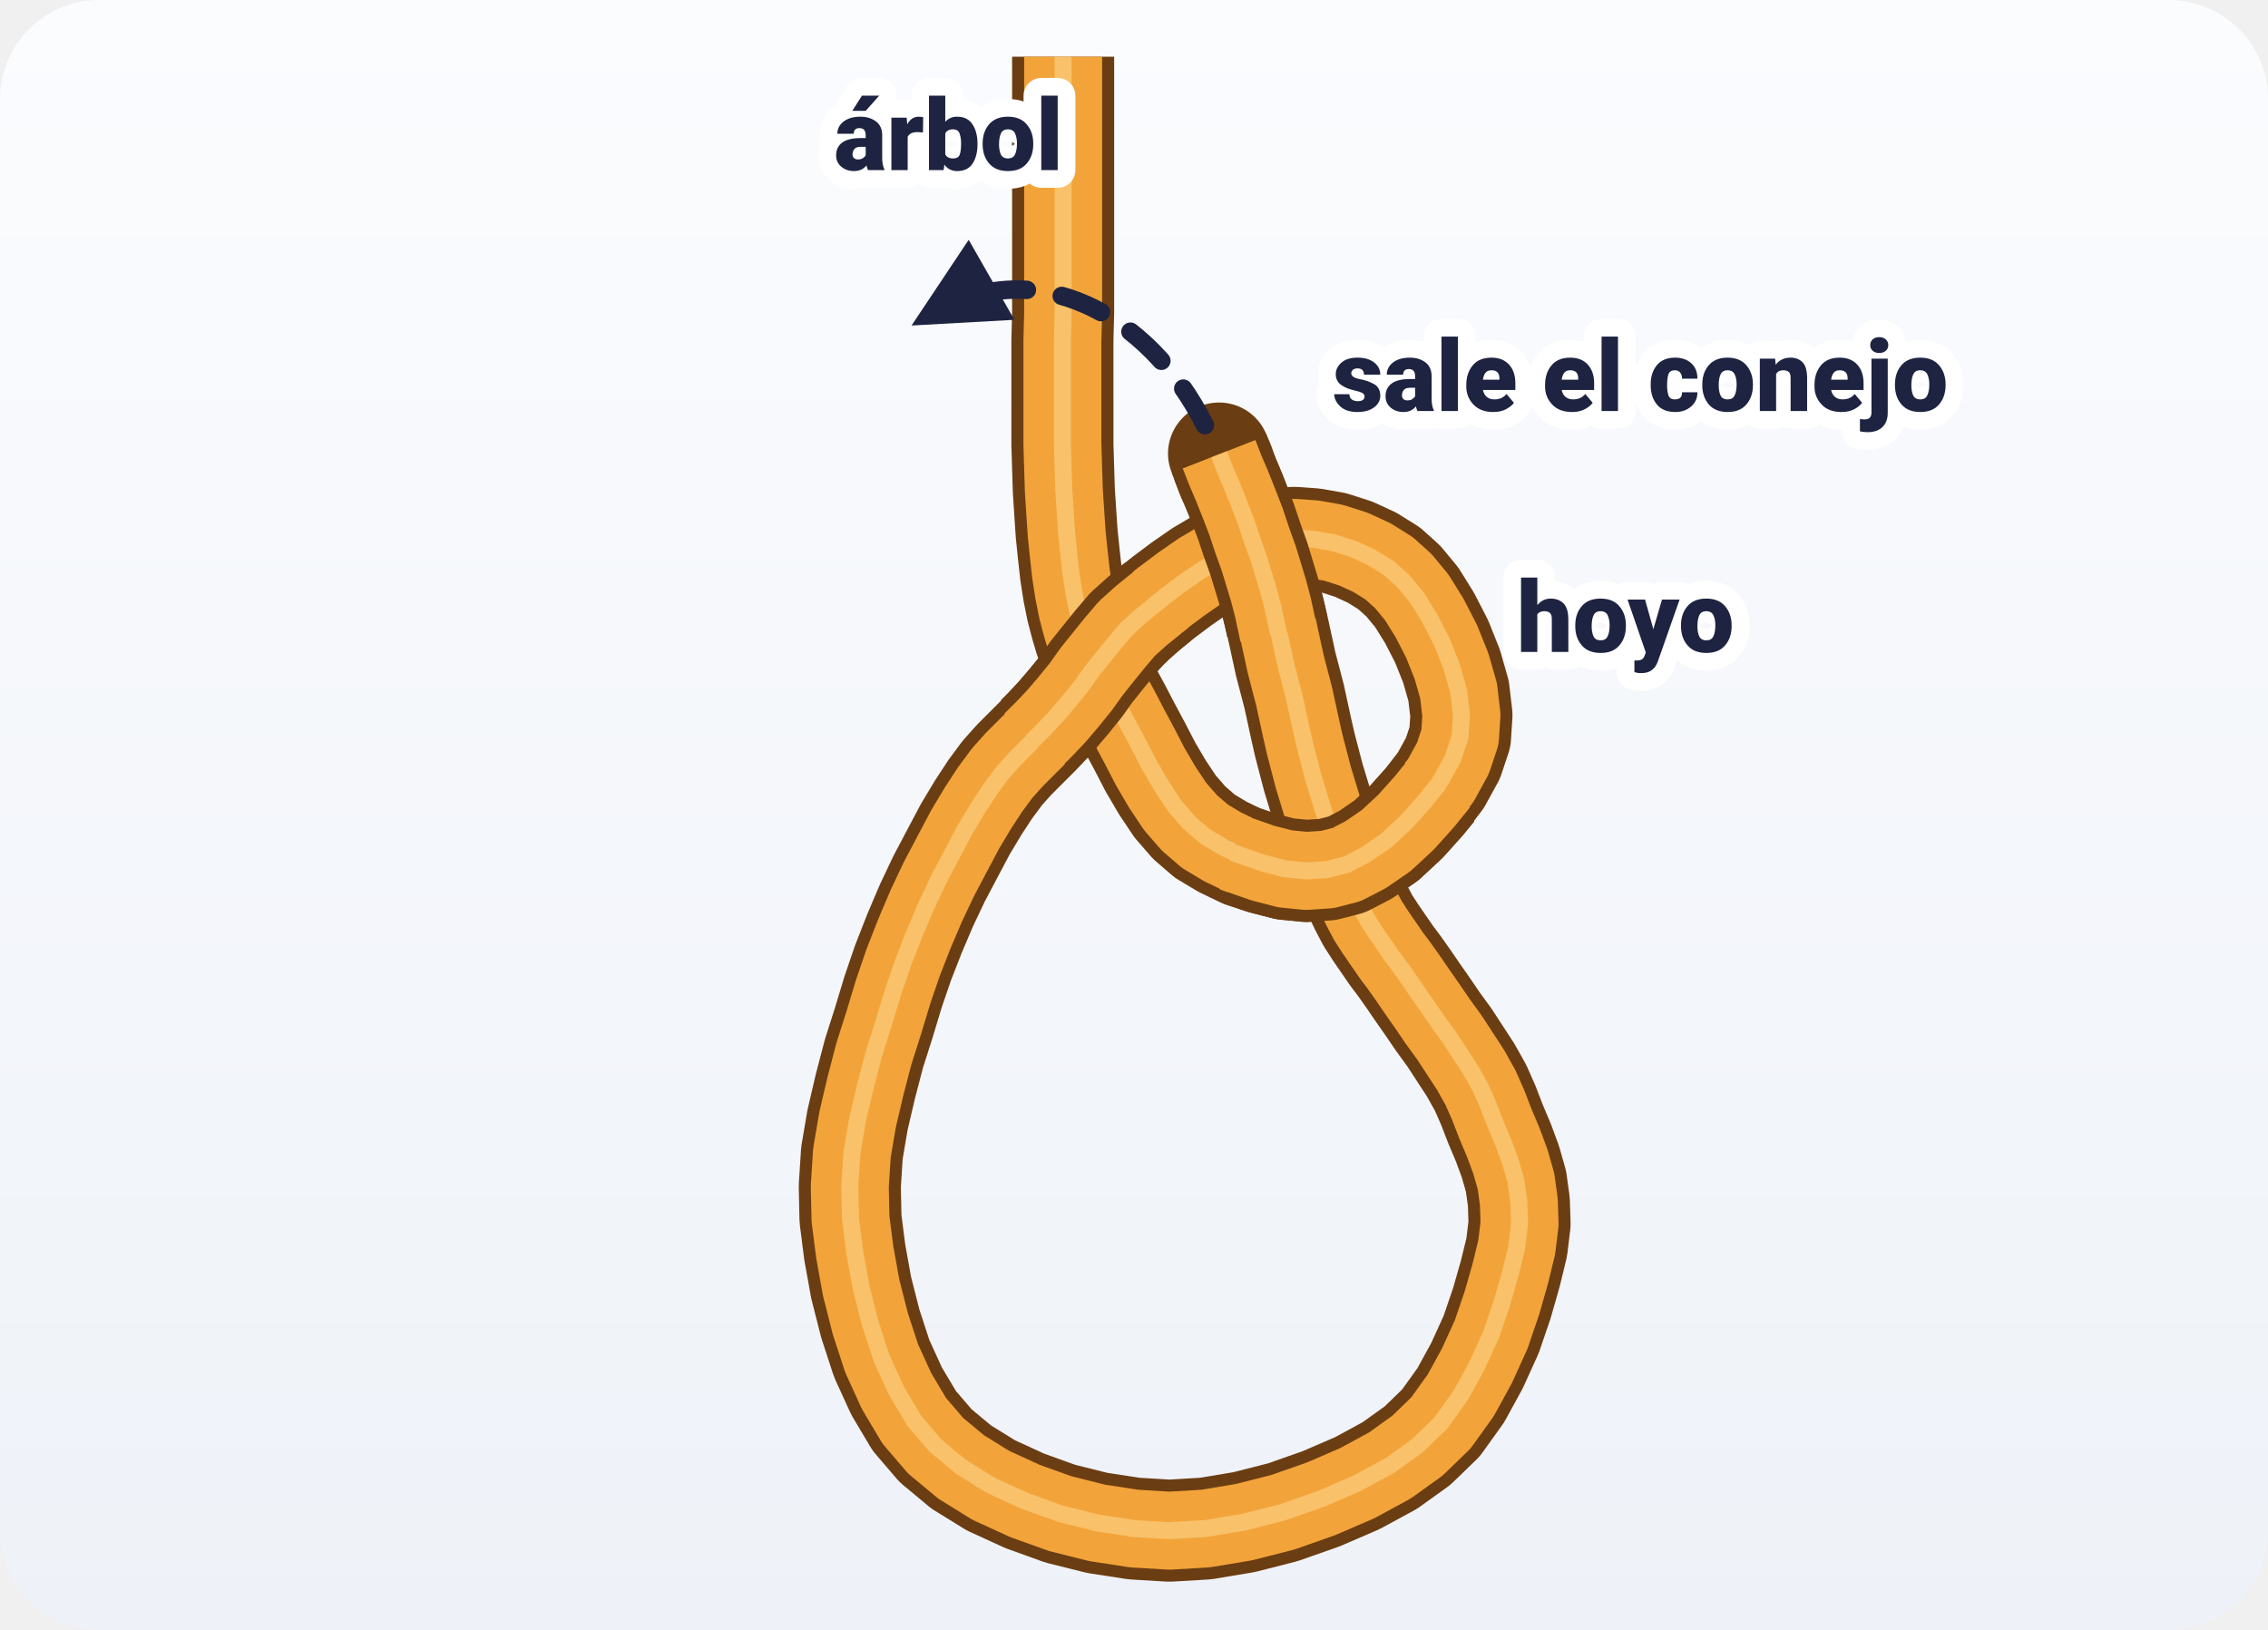
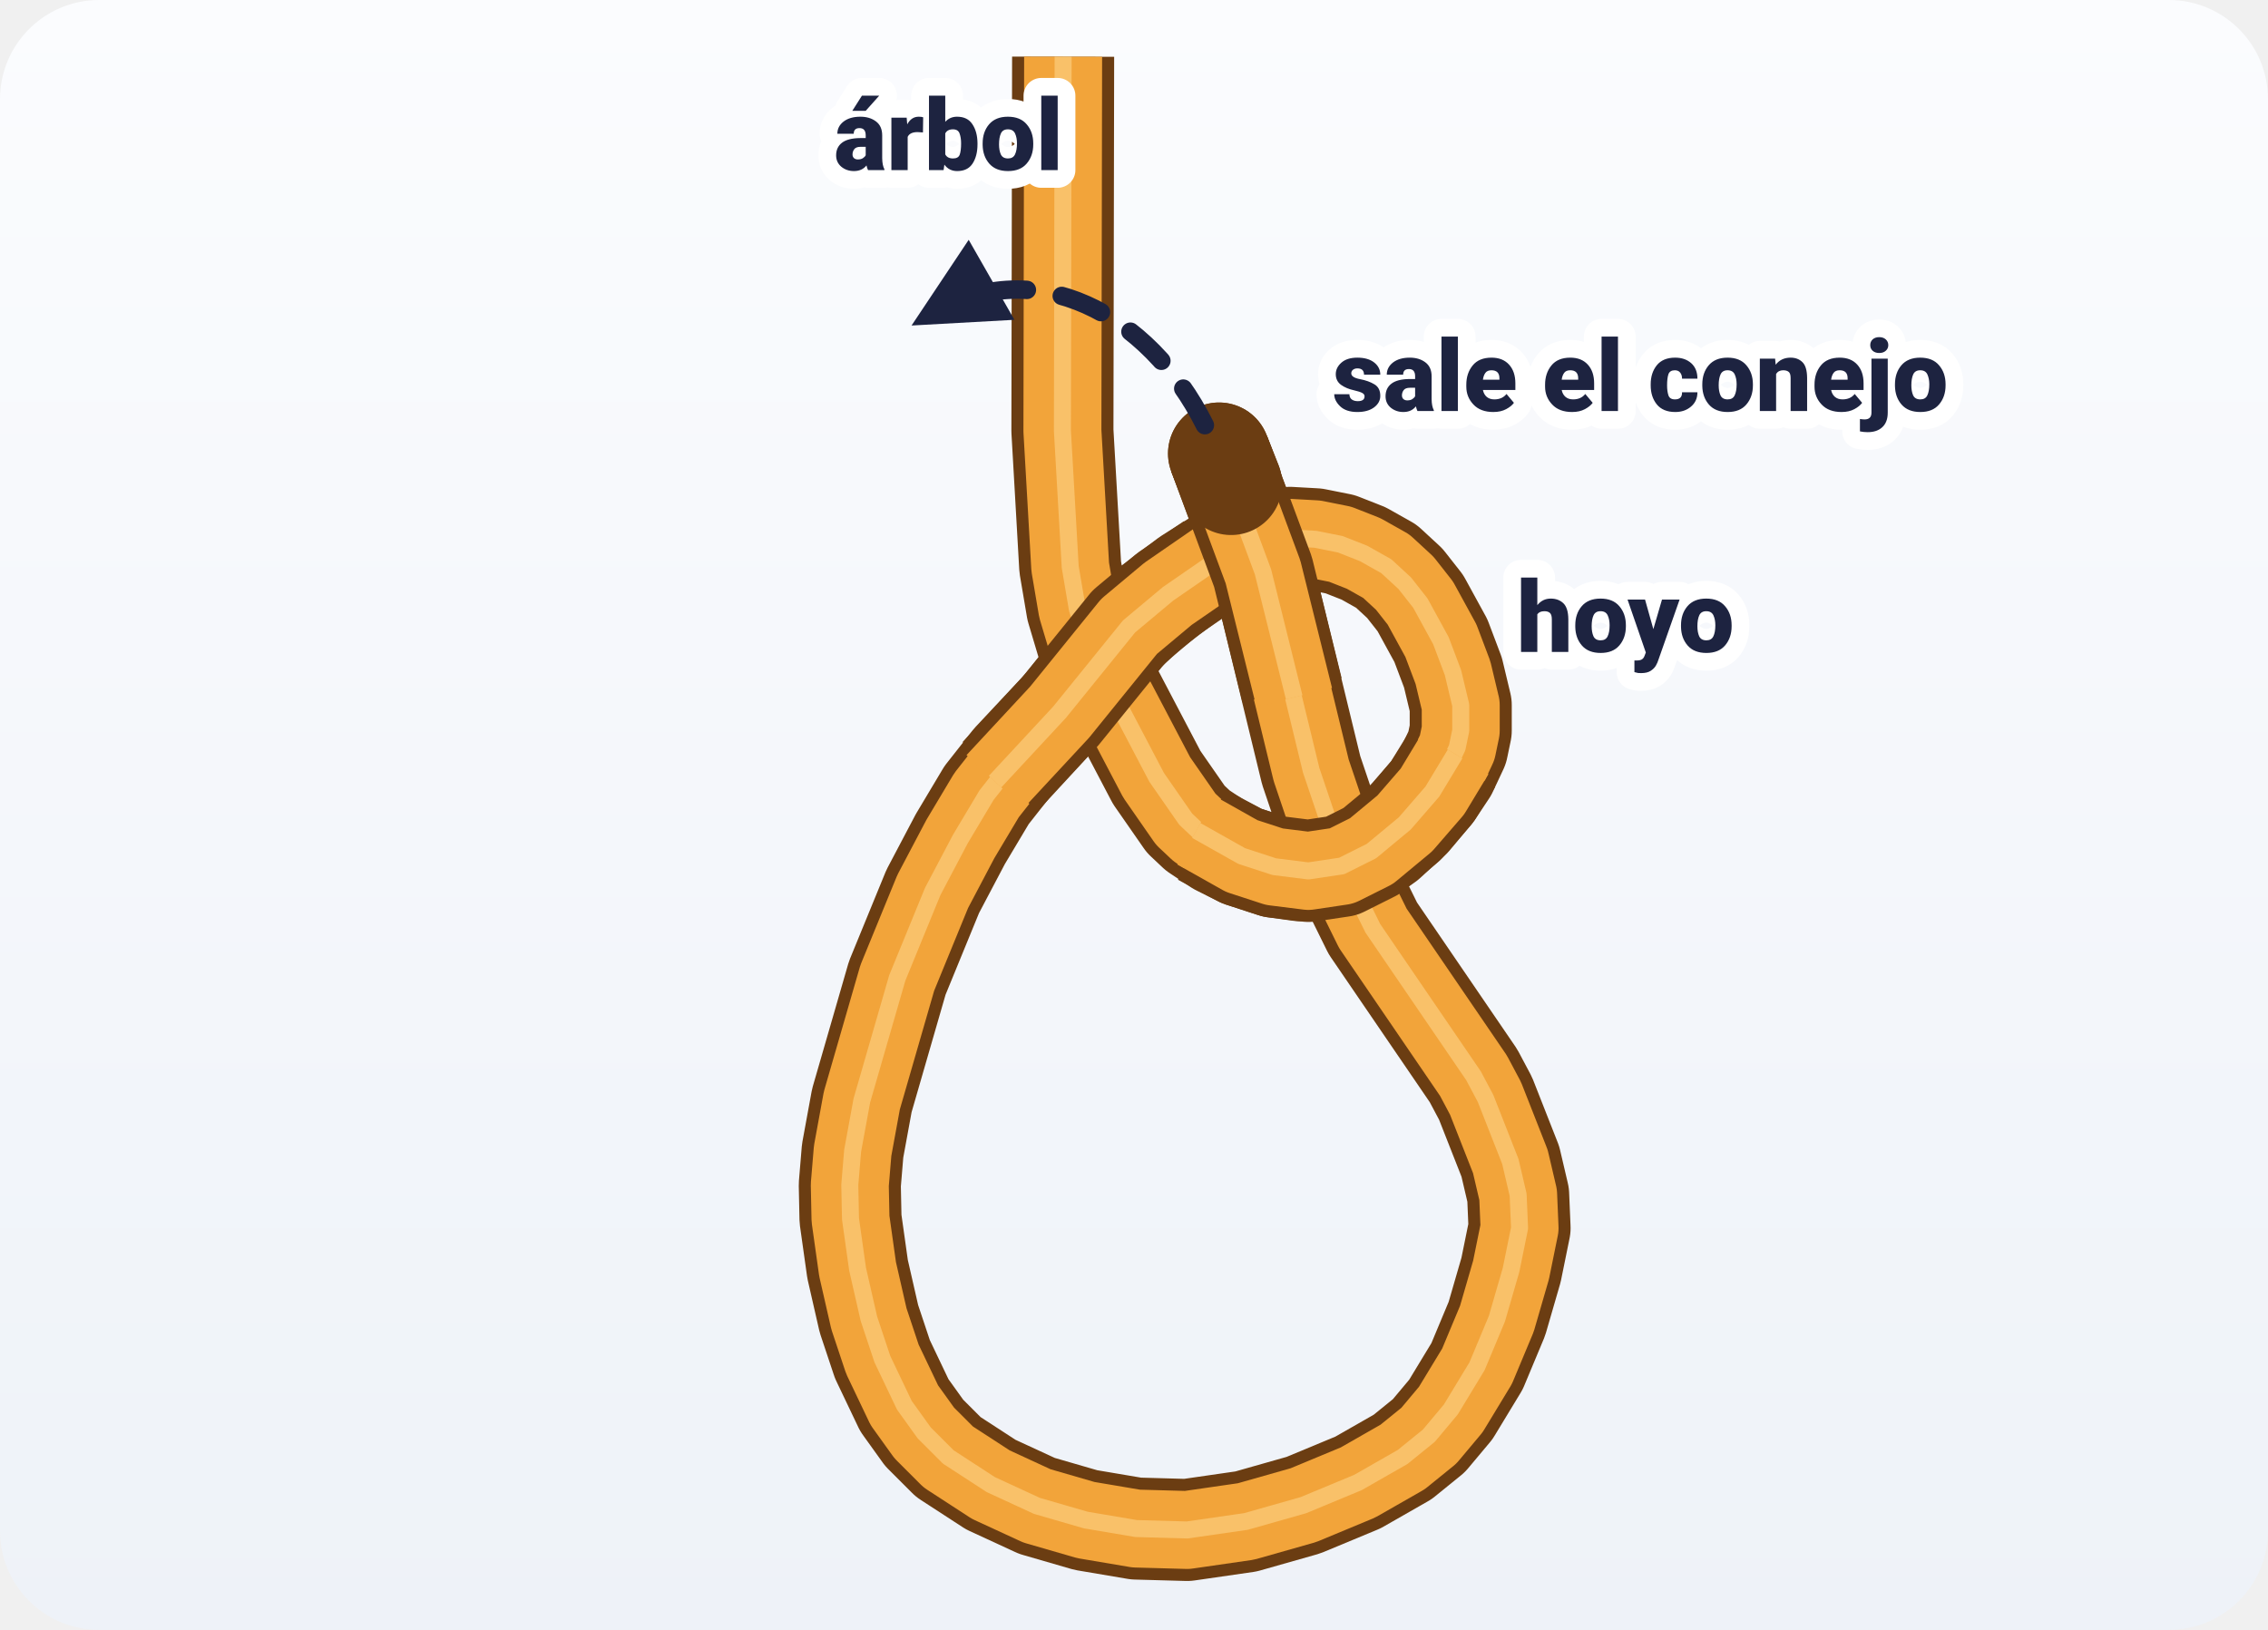
<svg xmlns="http://www.w3.org/2000/svg" viewBox="0 0 320 230" role="img" aria-label="As de guía paso 2: la punta sube por el hoyo desde abajo">
  <defs>
    <marker id="ah" viewBox="0 0 10 10" refX="7" refY="5" markerWidth="5" markerHeight="5" orient="auto-start-reverse">
      <path d="M0 0 L10 5 L0 10 z" fill="#1d2340" />
    </marker>
    <style>.lb{font:800 14px system-ui,-apple-system,"Segoe UI",Roboto,sans-serif;fill:#1d2340;paint-order:stroke;stroke:#fff;stroke-width:5px;stroke-linejoin:round}</style>
    <linearGradient id="bg" x1="0" y1="0" x2="0" y2="1">
      <stop offset="0" stop-color="#fbfcfe" />
      <stop offset="1" stop-color="#eef2f8" />
    </linearGradient>
  </defs>
  <rect x="0" y="0" width="320" height="230" rx="14" fill="url(#bg)" />
  <g stroke-linecap="butt" stroke-linejoin="round" fill="none">
-     <path d="M150.0 8.0 150.0 10.9 150.0 15.0 150.0 19.8 150.0 25.0 150.0 30.4 150.0 35.5 150.0 40.0 150.0 44.1 149.9 48.0 149.9 51.9 149.9 55.6 149.9 59.2 149.9 62.7 150.0 66.0 150.1 69.2 150.3 72.3 150.5 75.3 150.8 78.2 151.1 80.9 151.5 83.5 152.0 86.0 152.6 88.3 153.2 90.3 154.0 92.2 154.8 94.0 155.7 95.9 156.8 97.8 158.0 100.0 159.3 102.5 160.8 105.3 162.3 108.2 164.0 111.1 165.8 113.8 167.8 116.1 170.0 118.0 172.5 119.5 175.2 120.8 178.2 121.8 181.3 122.6 184.3 122.9 187.3 122.7 190.0 122.0 192.7 120.6 195.6 118.6 198.4 116.0 201.0 113.1 203.3 110.1 205.0 107.0 206.0 104.0 206.2 100.9 205.8 97.5 204.8 94.0 203.4 90.5 201.7 87.2 199.9 84.3 198.0 82.0 196.0 80.2 193.6 78.7 191.0 77.5 188.2 76.6 185.4 76.1 182.7 75.9 180.0 76.0 177.4 76.6 174.7 77.6 172.0 79.0 169.3 80.6 166.7 82.4 164.3 84.2 162.0 86.0 160.0 87.8 158.1 89.7 156.4 91.7 154.8 93.8 153.3 95.9 151.7 98.0 150.0 100.0 148.3 101.9 146.6 103.7 144.9 105.4 143.1 107.2 141.4 109.1 139.7 111.4 138.0 114.0 136.2 117.0 134.4 120.4 132.5 124.0 130.7 127.8 129.0 131.8 127.4 135.9 126.0 140.0 124.7 144.3 123.3 148.7 122.1 153.3 121.0 158.0 120.2 162.7 119.9 167.4 120.0 172.0 120.6 176.7 121.5 181.7 122.8 186.8 124.4 191.7 126.5 196.3 129.0 200.5 132.0 204.0 135.6 207.0 139.8 209.6 144.6 211.8 149.6 213.6 154.8 214.9 160.0 215.7 165.0 216.0 170.1 215.7 175.5 214.8 181.0 213.4 186.4 211.5 191.5 209.3 196.1 206.8 200.0 204.0 203.3 200.8 206.1 196.9 208.4 192.7 210.4 188.3 211.9 183.9 213.1 179.7 214.0 176.0 214.4 172.7 214.3 169.6 213.9 166.7 213.1 163.9 212.1 161.2 211.0 158.6 210.0 156.0 208.9 153.5 207.5 151.0 206.0 148.7 204.5 146.4 202.9 144.2 201.4 142.0 200.0 140.0 198.7 138.1 197.5 136.4 196.3 134.8 195.2 133.2 194.1 131.6 193.0 129.9 192.0 128.0 191.0 125.9 190.1 123.7 189.2 121.4 188.3 119.1 187.5 116.7 186.7 114.3 186.0 112.0 185.3 109.7 184.7 107.4 184.1 105.1 183.6 102.9 183.1 100.6 182.6 98.3 182.0 96.0 181.4 93.7 180.9 91.4 180.4 89.1 179.9 86.9 179.3 84.6 178.7 82.3 178.0 80.0 177.2 77.6 176.3 75.0 175.3 72.3 174.3 69.7 173.3 67.4 172.6 65.4 172.0 64.0" stroke="#6b3d12" stroke-width="14.4" />
+     <path d="M150.0 8.0 149.9 60.8 151.0 80.0 152.0 85.9 153.7 91.6 163.2 109.7 167.3 115.6 169.0 117.2 172.0 119.2 175.2 120.8 179.8 122.3 183.4 122.8 187.0 122.7 189.3 122.2 192.5 120.7 195.5 118.6 199.0 115.4 202.1 111.7 204.1 108.7 205.6 105.5 206.1 103.1 206.1 99.5 205.0 94.9 203.3 90.4 200.4 85.1 198.2 82.3 195.6 79.9 192.4 78.1 189.1 76.8 185.6 76.1 182.0 75.9 178.4 76.3 176.1 77.0 171.8 79.1 167.7 81.7 162.0 86.0 158.5 89.3 150.3 99.6 142.9 107.5 139.2 112.2 135.5 118.4 131.6 125.8 126.6 138.0 121.6 155.3 120.3 162.4 119.9 167.2 120.0 172.0 121.0 179.1 122.6 186.1 124.5 191.8 127.6 198.3 130.4 202.2 133.8 205.6 139.8 209.5 146.3 212.5 153.2 214.5 160.3 215.7 167.5 215.9 175.8 214.7 183.9 212.4 191.6 209.2 197.9 205.6 201.6 202.6 204.7 198.9 208.4 192.8 211.2 186.1 213.2 179.2 214.4 173.3 214.2 168.6 213.1 163.9 209.6 155.0 207.9 151.8 193.7 131.0 190.0 123.5 185.0 108.7 178.2 80.7 172.0 64.0" stroke="#6b3d12" stroke-width="14.4" />
    <defs>
-       <path id="p1" d="M150.0 8.0 150.0 10.9 150.0 15.0 150.0 19.8 150.0 25.0 150.0 30.4 150.0 35.5 150.0 40.0 150.0 44.1 149.9 48.0 149.9 51.9 149.9 55.6 149.9 59.2 149.9 62.7 150.0 66.0 150.1 69.2 150.3 72.3 150.5 75.3 150.8 78.2 151.1 80.9 151.5 83.5 152.0 86.0 152.6 88.3 153.2 90.3 154.0 92.2 154.8 94.0 155.7 95.9 156.8 97.8 158.0 100.0 159.3 102.5 160.8 105.3 162.3 108.2 164.0 111.1 165.8 113.8 167.8 116.1 170.0 118.0 172.5 119.5 175.2 120.8 178.2 121.8 181.3 122.6 184.3 122.9 187.3 122.7 190.0 122.0 192.7 120.6 195.6 118.6 198.4 116.0 201.0 113.1 203.3 110.1 205.0 107.0 206.0 104.0 206.2 100.9 205.8 97.5 204.8 94.0 203.4 90.5 201.7 87.2 199.9 84.3 198.0 82.0 196.0 80.2 193.6 78.7 191.0 77.5 188.2 76.6 185.4 76.1 182.7 75.9 180.0 76.0 177.4 76.6 174.7 77.6 172.0 79.0 169.3 80.6 166.7 82.4 164.3 84.2 162.0 86.0 160.0 87.8 158.1 89.7 156.4 91.7 154.8 93.8 153.3 95.9 151.7 98.0 150.0 100.0 148.3 101.9 146.6 103.7 144.9 105.4 143.1 107.2 141.4 109.1 139.7 111.4 138.0 114.0 136.2 117.0 134.4 120.4 132.5 124.0 130.7 127.8 129.0 131.8 127.4 135.9 126.0 140.0 124.7 144.3 123.3 148.7 122.1 153.3 121.0 158.0 120.2 162.7 119.9 167.4 120.0 172.0 120.6 176.7 121.5 181.7 122.8 186.8 124.4 191.7 126.5 196.3 129.0 200.5 132.0 204.0 135.6 207.0 139.8 209.6 144.6 211.8 149.6 213.6 154.8 214.9 160.0 215.7 165.0 216.0 170.1 215.7 175.5 214.8 181.0 213.4 186.4 211.5 191.5 209.3 196.1 206.8 200.0 204.0 203.3 200.8 206.1 196.9 208.4 192.7 210.4 188.3 211.9 183.9 213.1 179.7 214.0 176.0 214.4 172.7 214.3 169.6 213.9 166.7 213.1 163.9 212.1 161.2 211.0 158.6 210.0 156.0 208.9 153.5 207.5 151.0 206.0 148.7 204.5 146.4 202.9 144.2 201.4 142.0 200.0 140.0 198.7 138.1 197.5 136.4 196.3 134.8 195.2 133.2 194.1 131.6 193.0 129.9 192.0 128.0 191.0 125.9 190.1 123.7 189.2 121.4 188.3 119.1 187.5 116.7 186.7 114.3 186.0 112.0 185.3 109.7 184.7 107.4 184.1 105.1 183.6 102.9 183.1 100.6 182.6 98.3 182.0 96.0 181.4 93.7 180.9 91.4 180.4 89.1 179.9 86.9 179.3 84.6 178.7 82.3 178.0 80.0 177.2 77.6 176.3 75.0 175.3 72.3 174.3 69.7 173.3 67.4 172.6 65.4 172.0 64.0" />
+       <path id="p1" d="M150.0 8.0 149.9 60.8 151.0 80.0 152.0 85.9 153.7 91.6 163.2 109.7 167.3 115.6 169.0 117.2 172.0 119.2 175.2 120.8 179.8 122.3 183.4 122.8 187.0 122.7 189.3 122.2 192.5 120.7 195.5 118.6 199.0 115.4 202.1 111.7 204.1 108.7 205.6 105.5 206.1 103.1 206.1 99.5 205.0 94.9 203.3 90.4 200.4 85.1 198.2 82.3 195.6 79.9 192.4 78.1 189.1 76.8 185.6 76.1 182.0 75.9 178.4 76.3 176.1 77.0 171.8 79.1 167.7 81.7 162.0 86.0 158.5 89.3 150.3 99.6 142.9 107.5 139.2 112.2 135.5 118.4 131.6 125.8 126.6 138.0 121.6 155.3 120.3 162.4 119.9 167.2 120.0 172.0 121.0 179.1 122.6 186.1 124.5 191.8 127.6 198.3 130.4 202.2 133.8 205.6 139.8 209.5 146.3 212.5 153.2 214.5 160.3 215.7 167.5 215.9 175.8 214.7 183.9 212.4 191.6 209.2 197.9 205.6 201.6 202.6 204.7 198.9 208.4 192.8 211.2 186.1 213.2 179.2 214.4 173.3 214.2 168.6 213.1 163.9 209.6 155.0 207.9 151.8 193.7 131.0 190.0 123.5 185.0 108.7 178.2 80.7 172.0 64.0" />
    </defs>
    <use href="#p1" stroke="#f2a43a" stroke-width="11.0" />
    <use href="#p1" stroke="#ffd890" stroke-width="2.4" stroke-opacity=".55" />
-     <line x1="173.3" y1="67.4" x2="172.0" y2="64.0" stroke="#6b3d12" stroke-width="14.4" stroke-linecap="round" />
-     <path d="M174.9 120.7 178.2 121.8 181.3 122.6 184.3 122.9 187.3 122.7 190.0 122.0 192.7 120.6 195.6 118.6 198.4 116.0 201.0 113.1 202.5 111.3" stroke="#6b3d12" stroke-width="14.4" />
+     <line x1="173.7" y1="68.3" x2="172.0" y2="64.0" stroke="#6b3d12" stroke-width="14.4" stroke-linecap="round" />
+     <path d="M169.6 117.8 175.2 120.8 179.8 122.3 184.6 122.9 189.3 122.2 193.5 120.1 198.2 116.2 202.1 111.7 204.8 107.3" stroke="#6b3d12" stroke-width="14.4" />
    <defs>
-       <path id="p2" d="M173.9 120.3 178.2 121.8 181.3 122.6 184.3 122.9 187.3 122.7 190.0 122.0 192.7 120.6 195.6 118.6 198.4 116.0 201.0 113.1 203.1 110.5" />
+       <path id="p2" d="M168.8 117.2 175.2 120.8 179.8 122.3 184.6 122.9 189.3 122.2 193.5 120.1 198.2 116.2 202.1 111.7 205.3 106.4" />
    </defs>
    <use href="#p2" stroke="#f2a43a" stroke-width="11.0" />
    <use href="#p2" stroke="#ffd890" stroke-width="2.4" stroke-opacity=".55" />
-     <path d="M163.4 84.9 161.0 86.9 159.0 88.7 157.3 90.7 155.6 92.8 154.0 94.8 152.5 96.9 150.8 99.0 149.1 101.0 147.4 102.8 146.3 103.9" stroke="#6b3d12" stroke-width="14.4" />
+     <path d="M171.1 79.5 164.8 83.8 159.3 88.4 149.5 100.5 141.1 109.6" stroke="#6b3d12" stroke-width="14.4" />
    <defs>
-       <path id="p3" d="M164.2 84.3 161.0 86.9 159.0 88.7 157.3 90.7 155.6 92.8 154.0 94.8 152.5 96.9 150.8 99.0 149.1 101.0 147.4 102.8 145.6 104.6" />
+       <path id="p3" d="M171.9 78.9 164.8 83.8 159.3 88.4 149.5 100.5 140.4 110.3" />
    </defs>
    <use href="#p3" stroke="#f2a43a" stroke-width="11.0" />
    <use href="#p3" stroke="#ffd890" stroke-width="2.4" stroke-opacity=".55" />
-     <path d="M180.2 88.4 179.6 85.7 179.0 83.4 178.3 81.1 177.6 78.8 176.7 76.3 175.8 73.6 174.8 71.0 173.8 68.5 172.9 66.4 172.4 65.1" stroke="#6b3d12" stroke-width="14.4" />
+     <path d="M182.3 97.4 178.2 80.7 172.0 64.0" stroke="#6b3d12" stroke-width="14.4" />
    <defs>
-       <path id="p4" d="M180.4 89.4 179.6 85.7 179.0 83.4 178.3 81.1 177.6 78.8 176.7 76.3 175.8 73.6 174.8 71.0 173.8 68.5 172.9 66.4 172.0 64.1" />
+       <path id="p4" d="M182.6 98.4 178.2 80.7 172.0 64.0" />
    </defs>
    <use href="#p4" stroke="#f2a43a" stroke-width="11.0" />
    <use href="#p4" stroke="#ffd890" stroke-width="2.4" stroke-opacity=".55" />
+     <line x1="173.7" y1="68.3" x2="172.0" y2="64.0" stroke="#6b3d12" stroke-width="14.4" stroke-linecap="round" />
  </g>
  <path d="M170 60 C 162 44, 146 36, 132 44" fill="none" stroke="#1d2340" stroke-width="2.6" stroke-dasharray="6 5" stroke-linecap="round" marker-end="url(#ah)" />
  <text x="150" y="24" text-anchor="end" class="lb">árbol</text>
  <text x="214" y="92" text-anchor="start" class="lb">hoyo</text>
  <text x="188" y="58" text-anchor="start" class="lb">sale el conejo</text>
</svg>
